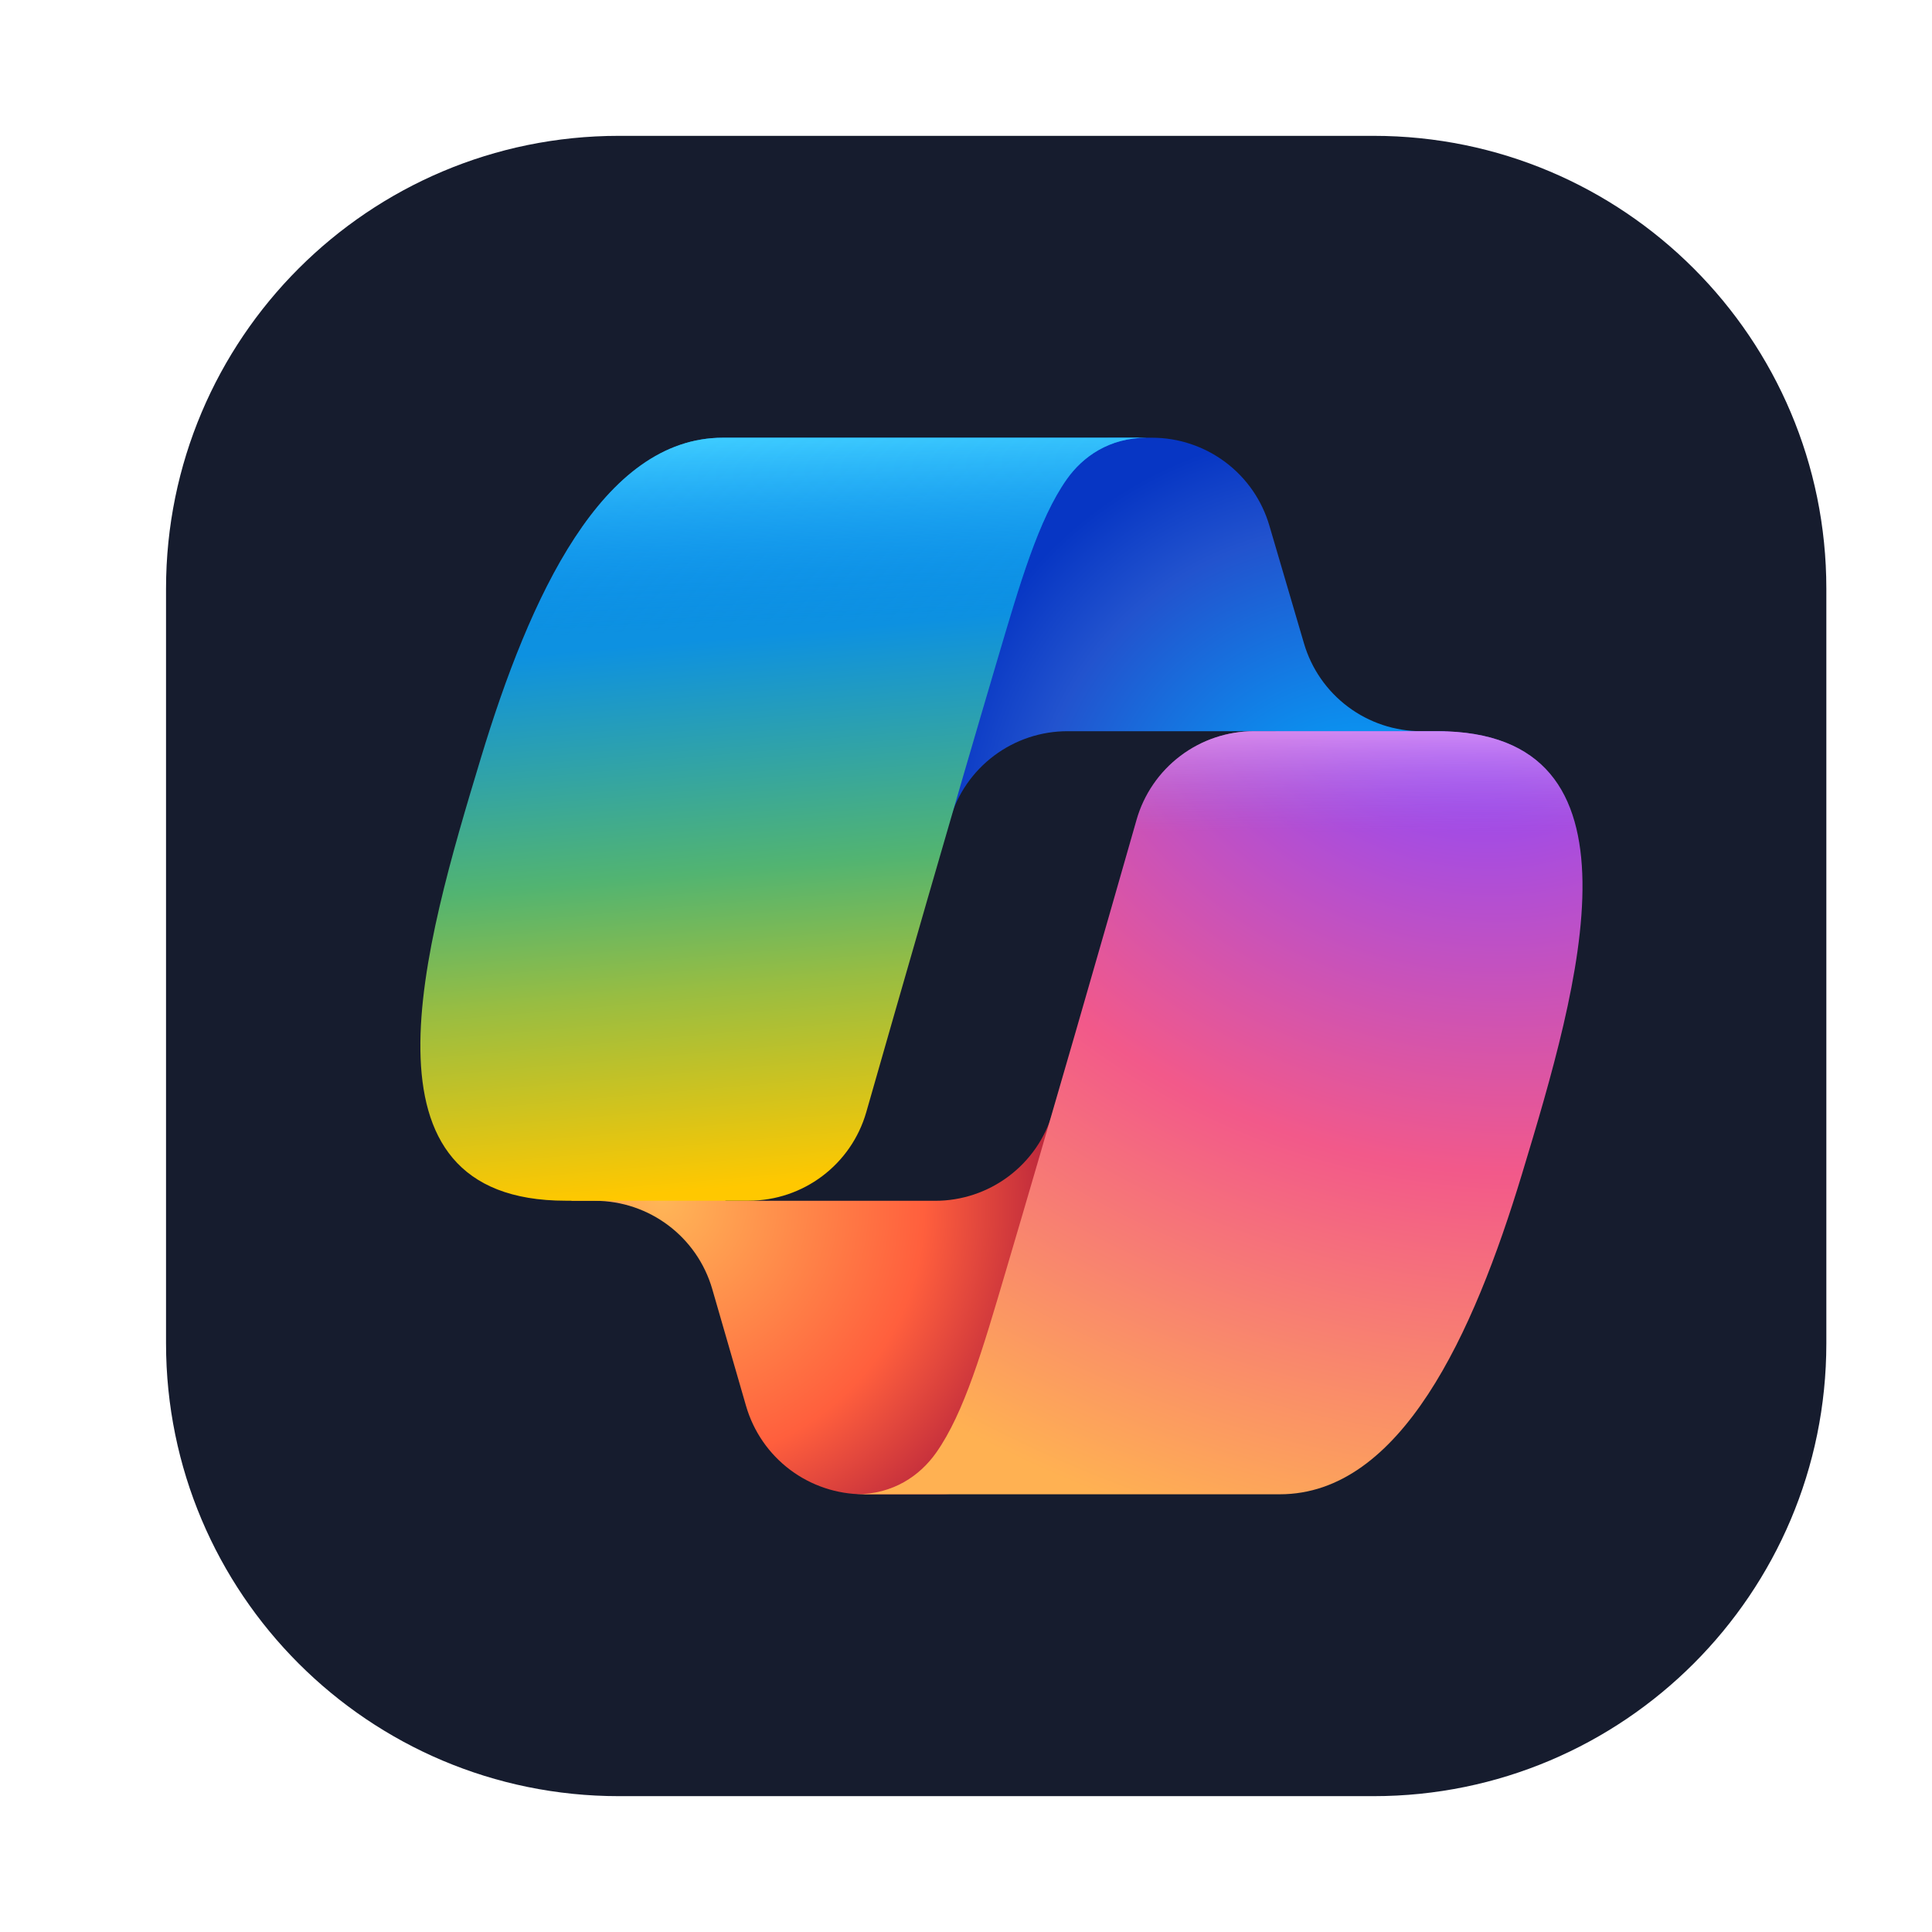
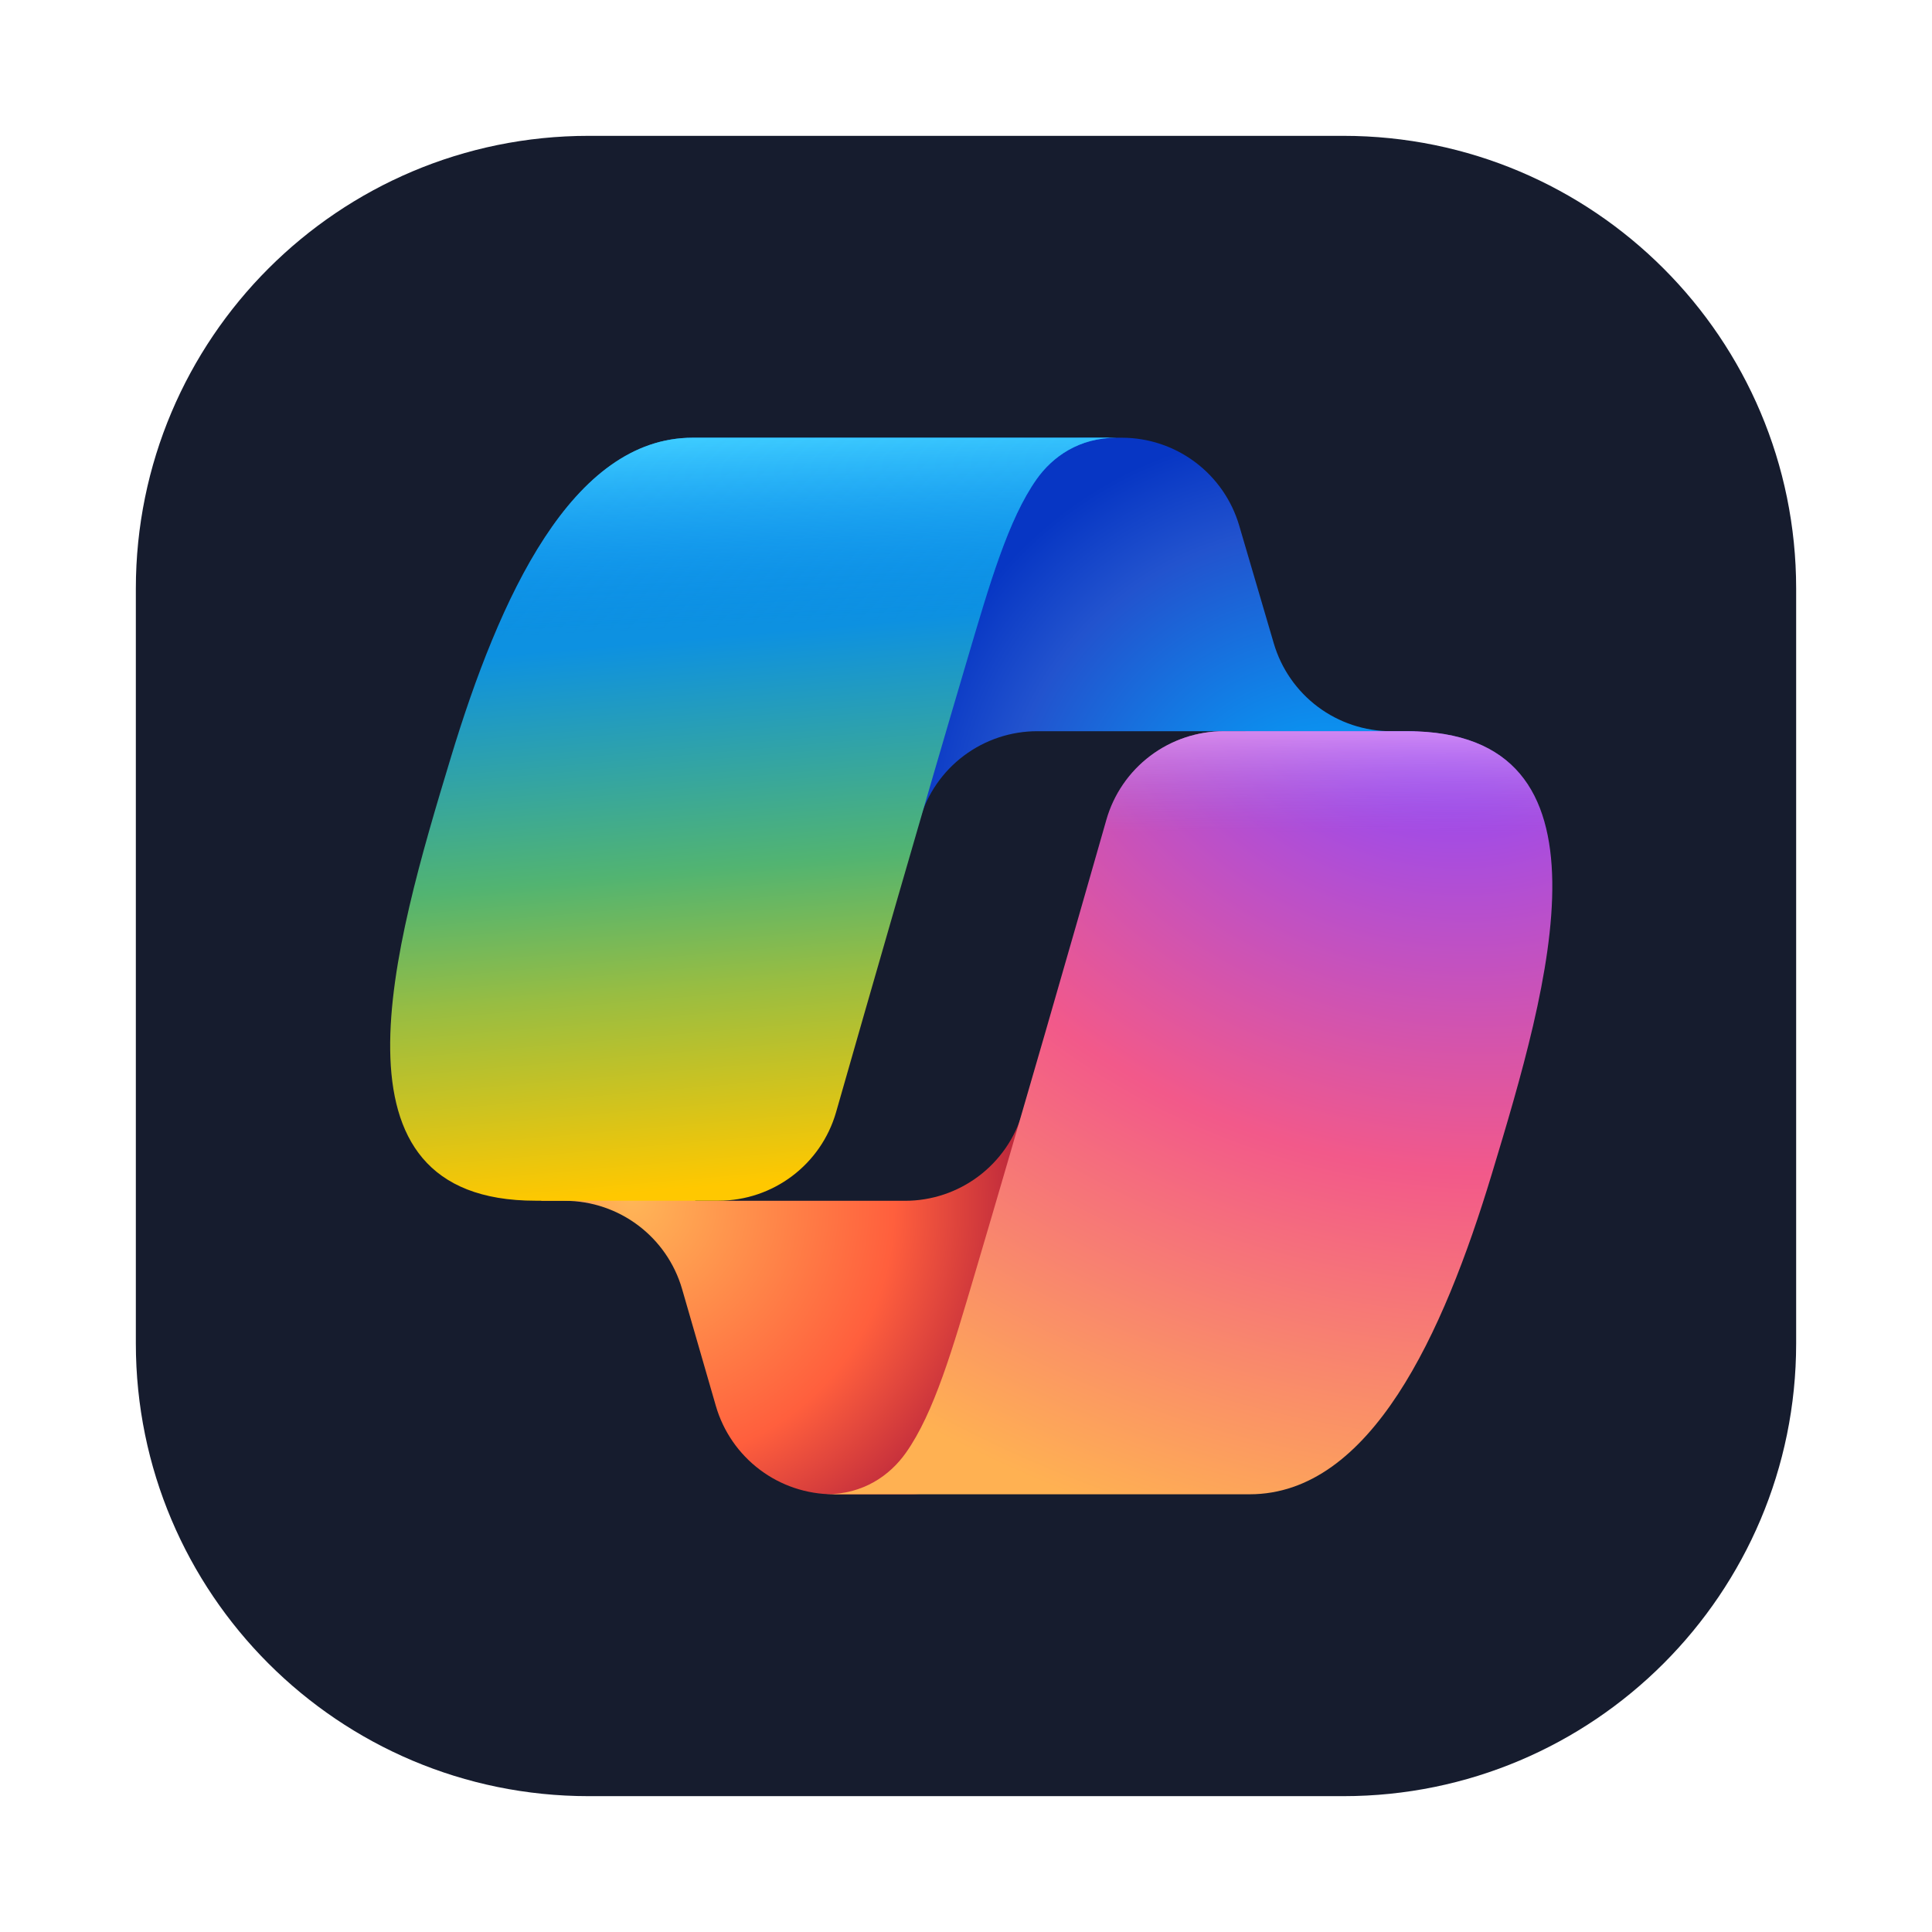
<svg xmlns="http://www.w3.org/2000/svg" width="64" height="64" viewBox="0 0 64 64" fill="none">
-   <path d="M45.5 4.5H20.5C12.216 4.5 5.5 11.216 5.5 19.5V44.5C5.5 52.784 12.216 59.5 20.5 59.5H45.5C53.784 59.5 60.5 52.784 60.5 44.5V19.5C60.5 11.216 53.784 4.5 45.5 4.5Z" fill="#161C2E" />
-   <path d="M42.049 17.41C41.803 16.57 41.291 15.832 40.59 15.308C39.889 14.784 39.038 14.5 38.163 14.5H36.98C36.032 14.5 35.115 14.832 34.387 15.439C33.659 16.045 33.166 16.888 32.995 17.82L30.97 28.856L31.473 27.137C31.718 26.296 32.23 25.557 32.931 25.032C33.632 24.506 34.485 24.222 35.361 24.222H42.233L45.115 25.345L47.893 24.222H47.083C46.207 24.222 45.356 23.939 44.655 23.414C43.954 22.89 43.442 22.152 43.196 21.313L42.049 17.41Z" fill="url(#paint0_radial_399_559)" />
-   <path d="M24.714 46.574C24.958 47.417 25.469 48.159 26.171 48.687C26.873 49.215 27.727 49.5 28.606 49.5H31.117C33.314 49.5 35.11 47.749 35.167 45.553L35.44 34.911L34.868 36.865C34.622 37.706 34.11 38.444 33.409 38.969C32.708 39.494 31.856 39.778 30.98 39.778H24.051L21.581 38.437L18.907 39.778H19.704C21.508 39.778 23.094 40.971 23.595 42.704L24.714 46.574Z" fill="url(#paint1_radial_399_559)" />
-   <path d="M37.987 14.5H23.953C19.943 14.5 17.537 19.8 15.933 25.099C14.033 31.378 11.546 39.775 18.74 39.775H24.8C26.61 39.775 28.2 38.577 28.698 36.836C29.751 33.15 31.598 26.72 33.048 21.825C33.785 19.337 34.399 17.201 35.341 15.871C35.87 15.125 36.75 14.5 37.987 14.5Z" fill="url(#paint2_linear_399_559)" />
-   <path d="M37.987 14.5H23.953C19.943 14.5 17.537 19.8 15.933 25.099C14.033 31.378 11.546 39.775 18.74 39.775H24.8C26.61 39.775 28.2 38.577 28.698 36.836C29.751 33.15 31.598 26.72 33.048 21.825C33.785 19.337 34.399 17.201 35.341 15.871C35.87 15.125 36.75 14.5 37.987 14.5Z" fill="url(#paint3_linear_399_559)" />
-   <path d="M28.36 49.5H42.395C46.405 49.5 48.81 44.2 50.415 38.9C52.315 32.62 54.801 24.222 47.608 24.222H41.548C40.667 24.221 39.81 24.508 39.106 25.038C38.403 25.568 37.891 26.313 37.649 27.16C36.596 30.847 34.749 37.278 33.299 42.174C32.562 44.662 31.948 46.799 31.006 48.13C30.477 48.876 29.597 49.5 28.36 49.5Z" fill="url(#paint4_radial_399_559)" />
-   <path d="M28.36 49.5H42.395C46.405 49.5 48.81 44.2 50.415 38.9C52.315 32.62 54.801 24.222 47.608 24.222H41.548C40.667 24.221 39.81 24.508 39.106 25.038C38.403 25.568 37.891 26.313 37.649 27.16C36.596 30.847 34.749 37.278 33.299 42.174C32.562 44.662 31.948 46.799 31.006 48.13C30.477 48.876 29.597 49.5 28.36 49.5Z" fill="url(#paint5_linear_399_559)" />
+   <path d="M44.5 4.5H19.5C11.216 4.5 4.5 11.216 4.5 19.5V44.5C4.5 52.784 11.216 59.5 19.5 59.5H44.5C52.784 59.5 59.5 52.784 59.5 44.5V19.5C59.5 11.216 52.784 4.5 44.5 4.5Z" fill="#161C2E" />
+   <path d="M41.05 17.41C40.803 16.57 40.291 15.832 39.59 15.308C38.89 14.784 38.038 14.5 37.163 14.5H35.98C35.032 14.5 34.115 14.832 33.387 15.439C32.659 16.045 32.167 16.888 31.996 17.82L29.97 28.856L30.473 27.137C30.719 26.296 31.23 25.557 31.931 25.032C32.633 24.506 33.485 24.222 34.361 24.222H41.233L44.115 25.345L46.893 24.222H46.083C45.208 24.222 44.356 23.939 43.655 23.414C42.955 22.89 42.443 22.152 42.196 21.313L41.05 17.41Z" fill="url(#paint0_radial_399_559)" />
+   <path d="M23.714 46.574C23.958 47.417 24.47 48.159 25.172 48.687C25.873 49.215 26.728 49.5 27.606 49.5H30.117C32.314 49.5 34.111 47.749 34.167 45.553L34.44 34.911L33.868 36.865C33.622 37.706 33.111 38.444 32.41 38.969C31.709 39.494 30.857 39.778 29.981 39.778H23.051L20.581 38.437L17.907 39.778H18.704C20.508 39.778 22.095 40.971 22.596 42.704L23.714 46.574Z" fill="url(#paint1_radial_399_559)" />
+   <path d="M36.987 14.5H22.952C18.942 14.5 16.537 19.8 14.933 25.099C13.032 31.378 10.546 39.775 17.74 39.775H23.799C25.61 39.775 27.2 38.577 27.698 36.836C28.751 33.15 30.598 26.72 32.048 21.825C32.785 19.337 33.399 17.201 34.341 15.871C34.87 15.125 35.75 14.5 36.987 14.5Z" fill="url(#paint2_linear_399_559)" />
+   <path d="M36.987 14.5H22.952C18.942 14.5 16.537 19.8 14.933 25.099C13.032 31.378 10.546 39.775 17.74 39.775H23.799C25.61 39.775 27.2 38.577 27.698 36.836C28.751 33.15 30.598 26.72 32.048 21.825C32.785 19.337 33.399 17.201 34.341 15.871C34.87 15.125 35.75 14.5 36.987 14.5Z" fill="url(#paint3_linear_399_559)" />
+   <path d="M27.36 49.5H41.395C45.405 49.5 47.81 44.2 49.415 38.9C51.315 32.62 53.801 24.222 46.608 24.222H40.548C39.667 24.221 38.81 24.508 38.106 25.038C37.403 25.568 36.891 26.313 36.649 27.16C35.596 30.847 33.749 37.278 32.299 42.174C31.562 44.662 30.948 46.799 30.006 48.13C29.477 48.876 28.597 49.5 27.36 49.5Z" fill="url(#paint4_radial_399_559)" />
+   <path d="M27.36 49.5H41.395C45.405 49.5 47.81 44.2 49.415 38.9C51.315 32.62 53.801 24.222 46.608 24.222H40.548C39.667 24.221 38.81 24.508 38.106 25.038C37.403 25.568 36.891 26.313 36.649 27.16C35.596 30.847 33.749 37.278 32.299 42.174C31.562 44.662 30.948 46.799 30.006 48.13C29.477 48.876 28.597 49.5 27.36 49.5Z" fill="url(#paint5_linear_399_559)" />
  <defs>
-     <radialGradient id="paint0_radial_399_559" cx="0" cy="0" r="1" gradientUnits="userSpaceOnUse" gradientTransform="translate(45.4292 28.9501) rotate(-129.304) scale(15.1404 14.2368)">
+     <radialGradient id="paint0_radial_399_559" cx="0" cy="0" r="1" gradientUnits="userSpaceOnUse" gradientTransform="translate(44.4294 28.9501) rotate(-129.304) scale(15.1404 14.2368)">
      <stop offset="0.096" stop-color="#00AEFF" />
      <stop offset="0.773" stop-color="#2253CE" />
      <stop offset="1" stop-color="#0736C4" />
    </radialGradient>
-     <radialGradient id="paint1_radial_399_559" cx="0" cy="0" r="1" gradientUnits="userSpaceOnUse" gradientTransform="translate(21.9061 39.715) rotate(51.84) scale(13.9923 13.5729)">
+     <radialGradient id="paint1_radial_399_559" cx="0" cy="0" r="1" gradientUnits="userSpaceOnUse" gradientTransform="translate(20.9064 39.715) rotate(51.84) scale(13.9923 13.5729)">
      <stop stop-color="#FFB657" />
      <stop offset="0.634" stop-color="#FF5F3D" />
      <stop offset="0.923" stop-color="#C02B3C" />
    </radialGradient>
-     <linearGradient id="paint2_linear_399_559" x1="23.113" y1="17.562" x2="25.115" y2="40.728" gradientUnits="userSpaceOnUse">
+     <linearGradient id="paint2_linear_399_559" x1="22.112" y1="17.562" x2="24.115" y2="40.728" gradientUnits="userSpaceOnUse">
      <stop offset="0.156" stop-color="#0D91E1" />
      <stop offset="0.487" stop-color="#52B471" />
      <stop offset="0.652" stop-color="#98BD42" />
      <stop offset="0.937" stop-color="#FFC800" />
    </linearGradient>
-     <linearGradient id="paint3_linear_399_559" x1="24.863" y1="14.5" x2="25.956" y2="39.775" gradientUnits="userSpaceOnUse">
+     <linearGradient id="paint3_linear_399_559" x1="23.862" y1="14.5" x2="24.956" y2="39.775" gradientUnits="userSpaceOnUse">
      <stop stop-color="#3DCBFF" />
      <stop offset="0.247" stop-color="#0588F7" stop-opacity="0" />
    </linearGradient>
-     <radialGradient id="paint4_radial_399_559" cx="0" cy="0" r="1" gradientUnits="userSpaceOnUse" gradientTransform="translate(48.3286 21.7465) rotate(109.274) scale(33.5888 40.2385)">
+     <radialGradient id="paint4_radial_399_559" cx="0" cy="0" r="1" gradientUnits="userSpaceOnUse" gradientTransform="translate(47.3286 21.7465) rotate(109.274) scale(33.5888 40.2385)">
      <stop offset="0.066" stop-color="#8C48FF" />
      <stop offset="0.5" stop-color="#F2598A" />
      <stop offset="0.896" stop-color="#FFB152" />
    </radialGradient>
-     <linearGradient id="paint5_linear_399_559" x1="49.437" y1="22.678" x2="49.423" y2="29.563" gradientUnits="userSpaceOnUse">
+     <linearGradient id="paint5_linear_399_559" x1="48.437" y1="22.678" x2="48.423" y2="29.563" gradientUnits="userSpaceOnUse">
      <stop offset="0.058" stop-color="#F8ADFA" />
      <stop offset="0.708" stop-color="#A86EDD" stop-opacity="0" />
    </linearGradient>
  </defs>
</svg>
